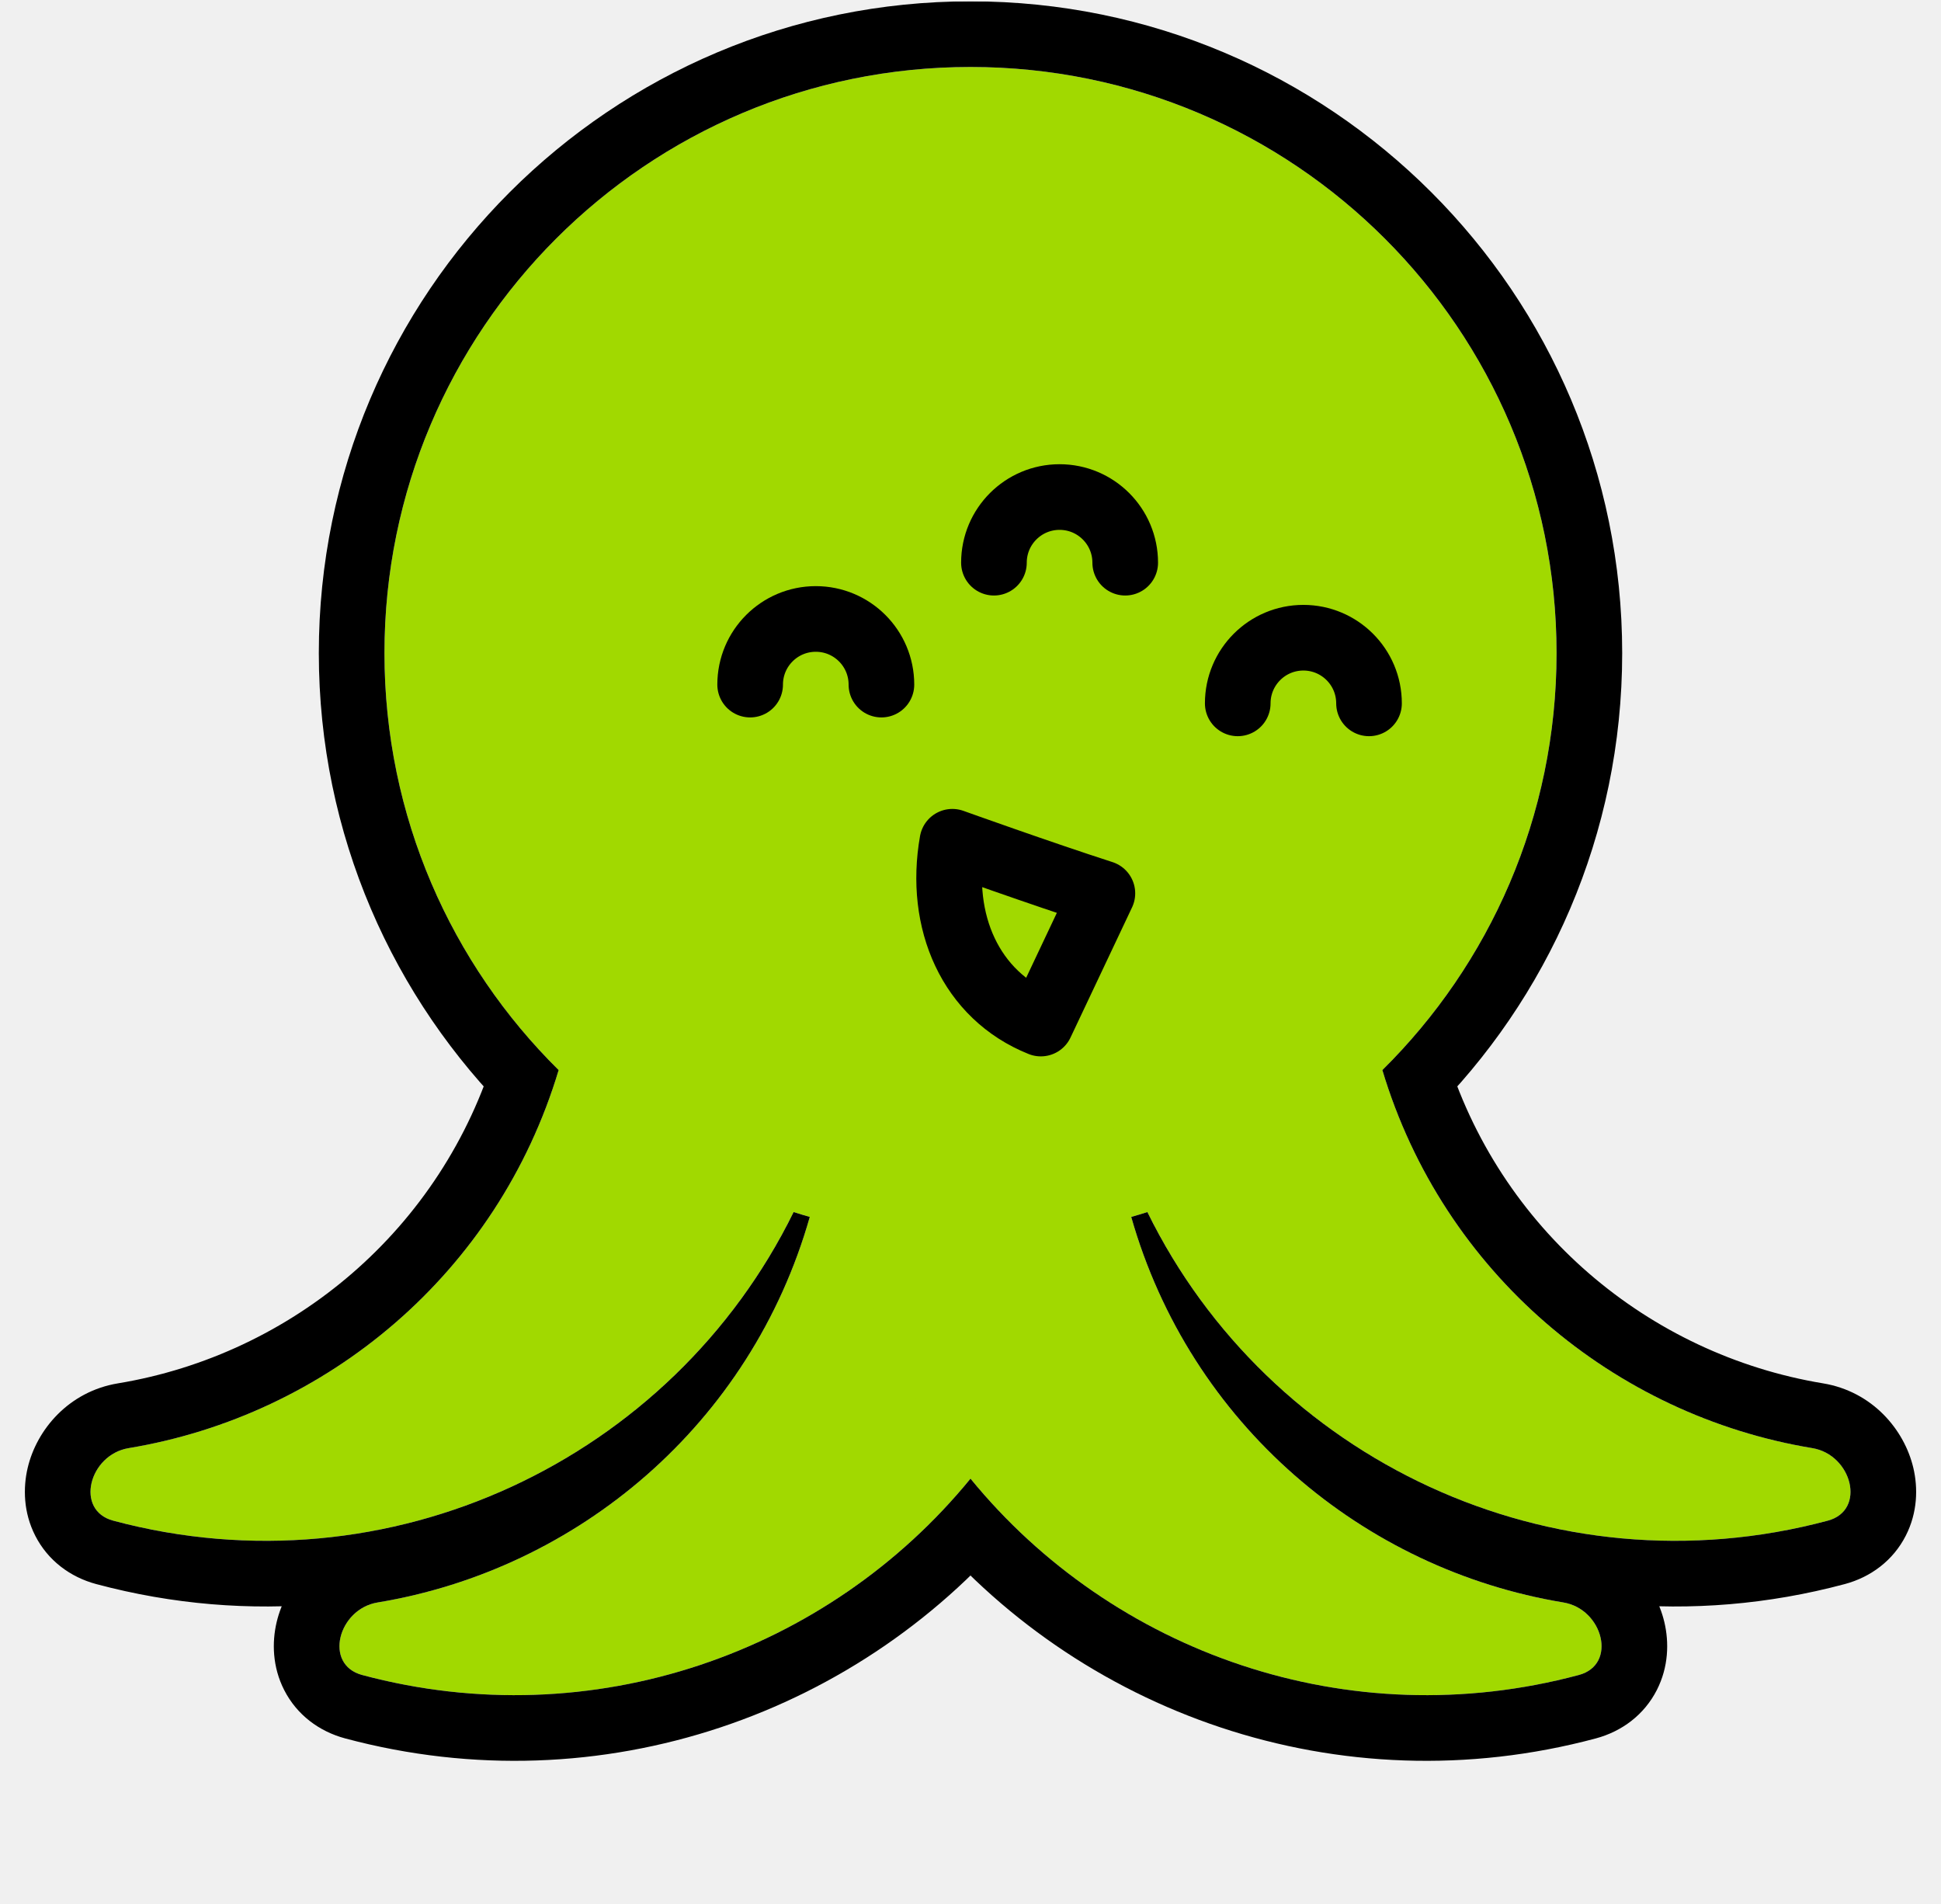
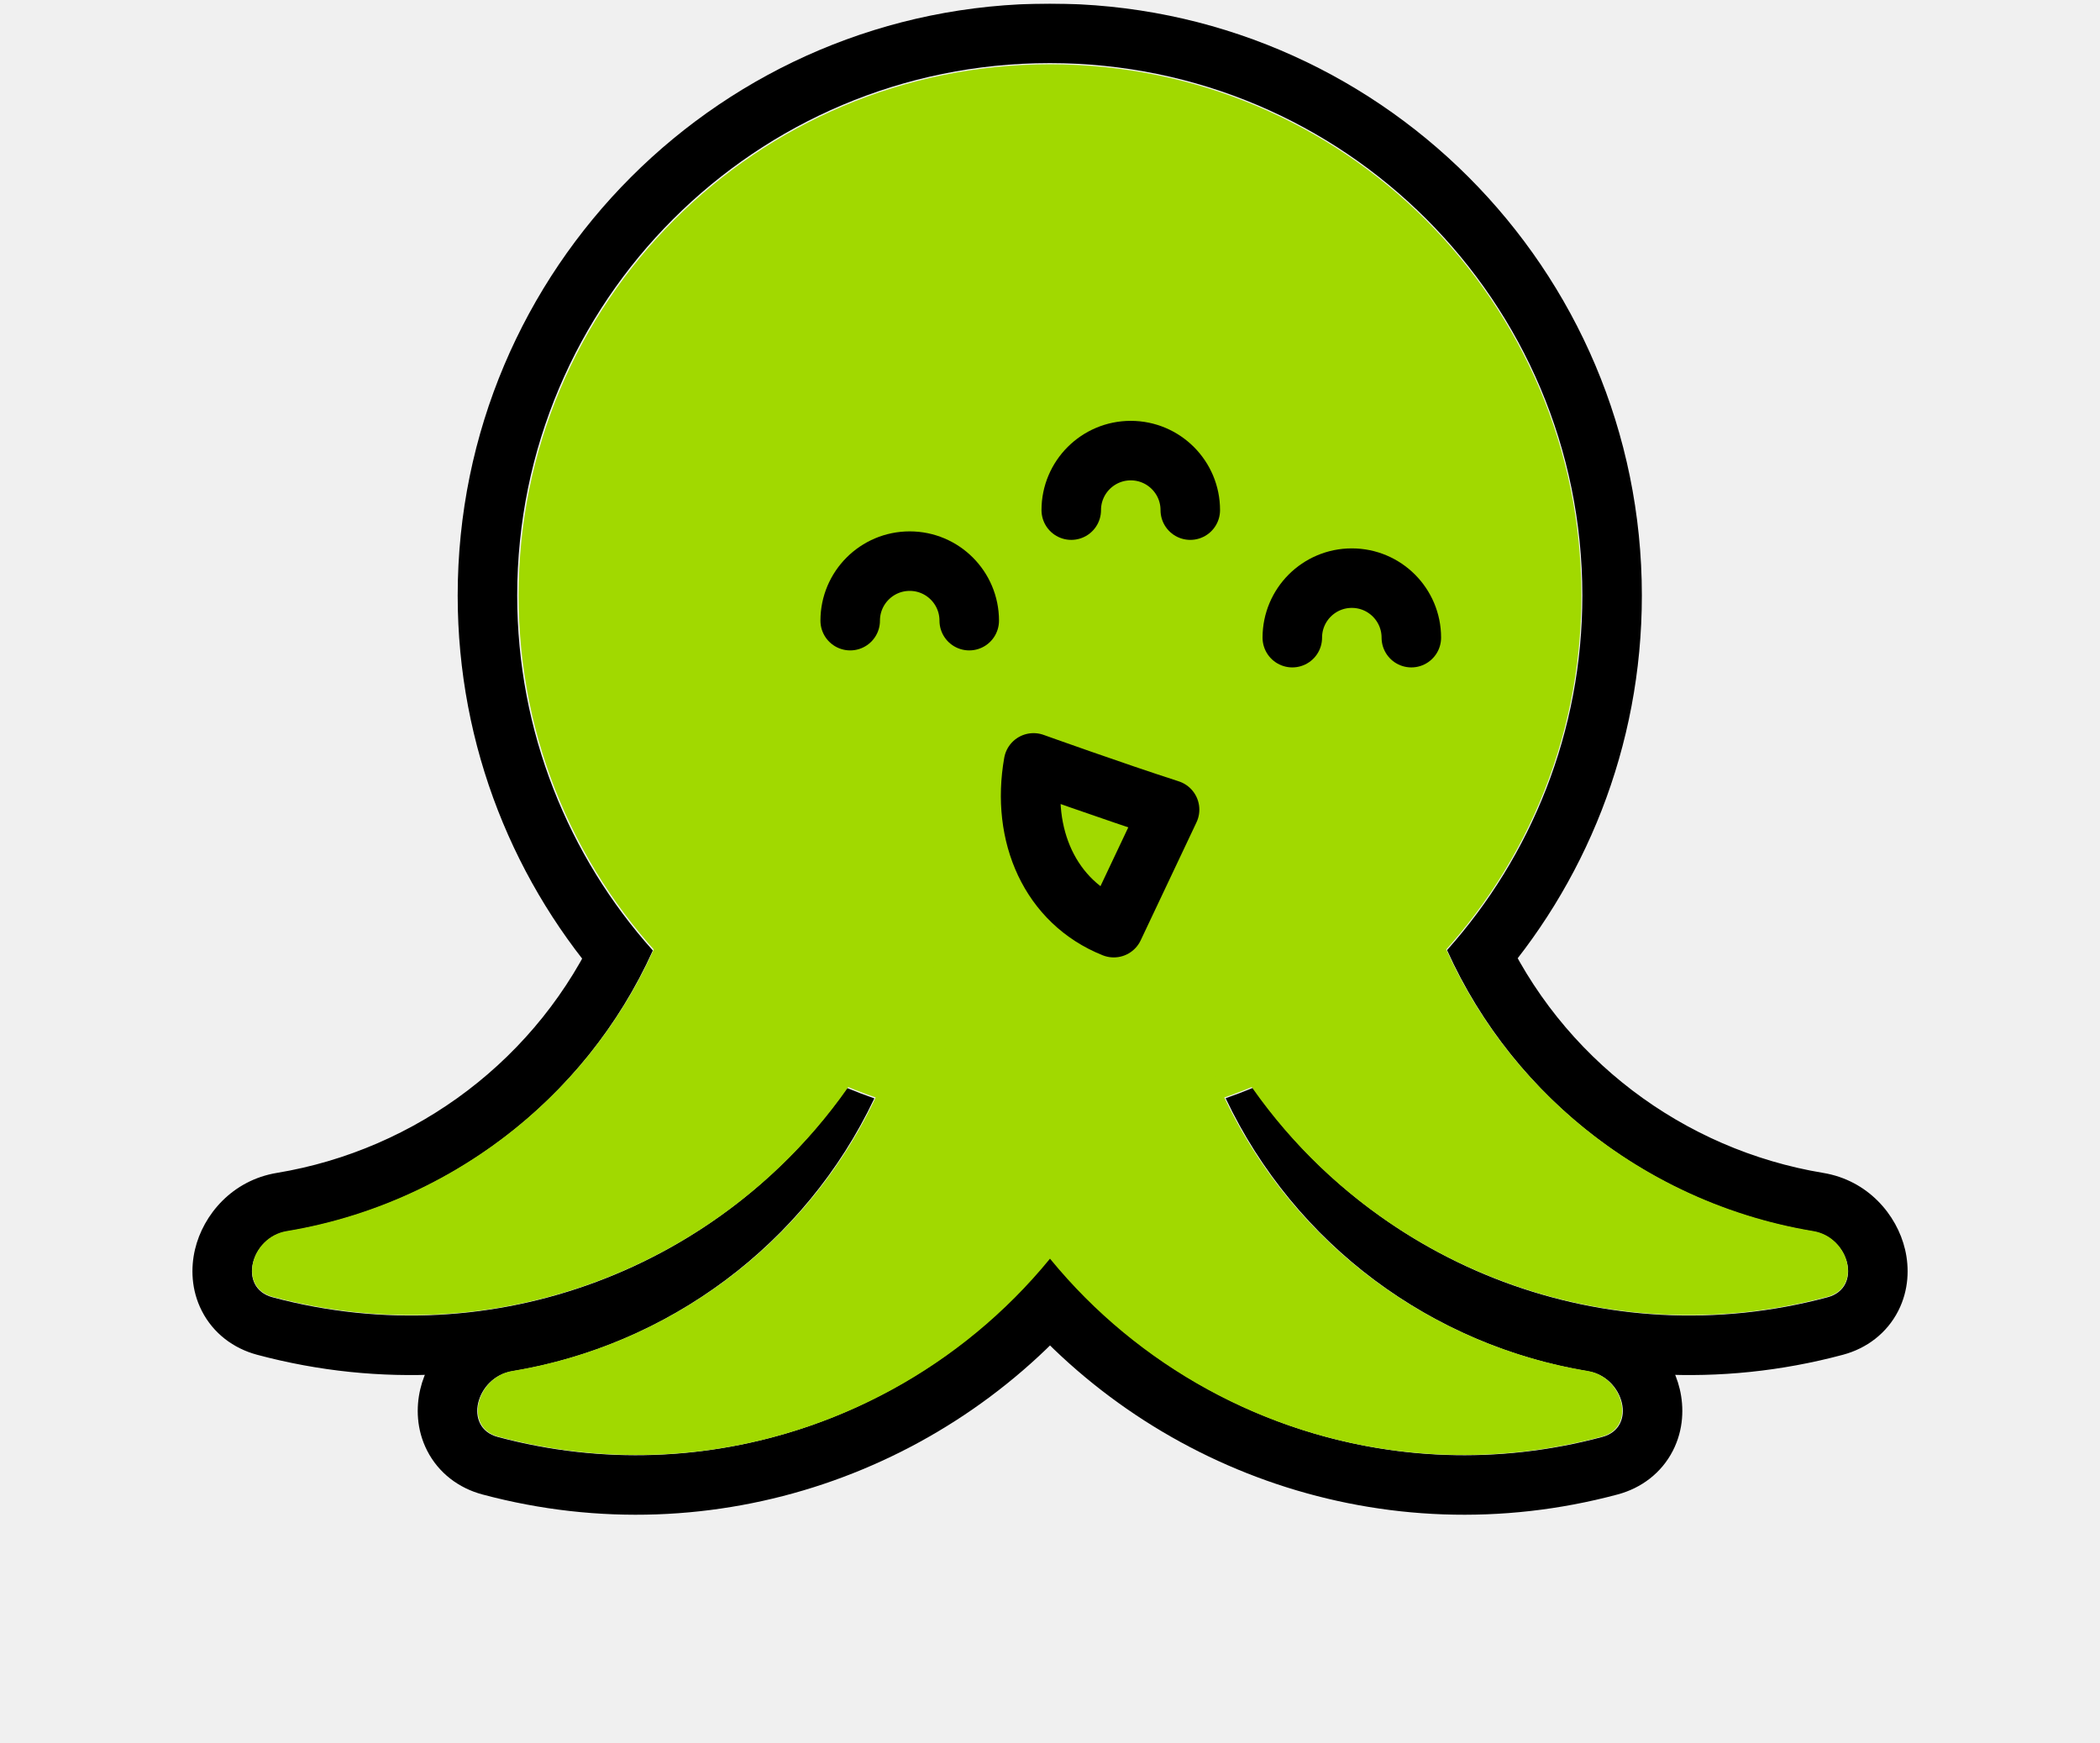
- <svg xmlns="http://www.w3.org/2000/svg" width="207" height="203" viewBox="0 0 207 203" fill="none">
-   <circle cx="103.5" cy="69.642" r="62.5" fill="#A1D900" />
-   <path fill-rule="evenodd" clip-rule="evenodd" d="M90.711 108.398C90.971 106.063 89.41 103.954 87.14 103.346L68.417 98.334C65.21 97.476 62.072 99.929 61.739 103.231C61.43 106.295 60.871 109.373 60.047 112.443C53.996 135.004 35.364 150.836 13.723 154.414C9.5 155.112 7.938 161.043 12.072 162.15V162.15C45.547 171.111 79.962 151.242 88.939 117.772C89.776 114.648 90.363 111.517 90.711 108.398Z" fill="#A1D900" />
-   <path fill-rule="evenodd" clip-rule="evenodd" d="M117.261 124.856C117.521 122.521 115.96 120.412 113.69 119.804L94.966 114.792C91.76 113.934 88.622 116.387 88.289 119.689C87.98 122.753 87.421 125.831 86.597 128.901C80.546 151.462 61.913 167.294 40.273 170.872C36.05 171.57 34.488 177.501 38.622 178.608V178.608C72.097 187.569 106.512 167.7 115.489 134.23C116.326 131.106 116.913 127.975 117.261 124.856Z" fill="#A1D900" />
-   <path fill-rule="evenodd" clip-rule="evenodd" d="M116.289 108.398C116.029 106.063 117.59 103.954 119.86 103.346L138.583 98.334C141.79 97.476 144.928 99.929 145.261 103.231C145.57 106.295 146.129 109.373 146.953 112.443C153.004 135.004 171.636 150.836 193.277 154.414C197.5 155.112 199.062 161.043 194.928 162.15V162.15C161.453 171.111 127.038 151.242 118.061 117.772C117.223 114.648 116.637 111.517 116.289 108.398Z" fill="#A1D900" />
-   <path fill-rule="evenodd" clip-rule="evenodd" d="M89.739 124.856C89.479 122.521 91.04 120.412 93.31 119.804L112.034 114.792C115.24 113.934 118.378 116.387 118.711 119.689C119.02 122.753 119.579 125.831 120.403 128.901C126.454 151.462 145.086 167.294 166.727 170.872C170.95 171.57 172.512 177.501 168.378 178.608V178.608C134.903 187.569 100.488 167.7 91.511 134.23C90.674 131.106 90.087 127.975 89.739 124.856Z" fill="#A1D900" />
-   <path d="M101.565 89.757C100.065 98.257 103.5 106.142 111 109.142L117.565 95.257C111 93.142 101.565 89.757 101.565 89.757Z" stroke="black" stroke-width="7" stroke-linecap="round" stroke-linejoin="round" />
-   <path d="M94 73C94 69.134 90.866 66 87 66C83.134 66 80 69.134 80 73" stroke="black" stroke-width="7" stroke-linecap="round" stroke-linejoin="round" />
-   <path d="M120 60C120 56.134 116.866 53 113 53C109.134 53 106 56.134 106 60" stroke="black" stroke-width="7" stroke-linecap="round" stroke-linejoin="round" />
-   <path d="M146 75C146 71.134 142.866 68 139 68C135.134 68 132 71.134 132 75" stroke="black" stroke-width="7" stroke-linecap="round" stroke-linejoin="round" />
-   <mask id="path-10-outside-1" maskUnits="userSpaceOnUse" x="2.651" y="0.142" width="202" height="188" fill="black">
-     <rect fill="white" x="2.651" y="0.142" width="202" height="188" />
-     <path fill-rule="evenodd" clip-rule="evenodd" d="M120.641 129.762C121.219 129.598 121.793 129.425 122.364 129.244C135.312 155.609 165.483 170.032 194.928 162.15C199.062 161.043 197.5 155.112 193.277 154.414C172.171 150.925 153.927 135.779 147.424 114.104C158.893 102.773 166 87.037 166 69.642C166 35.124 138.018 7.142 103.5 7.142C68.983 7.142 41.001 35.124 41.001 69.642C41.001 87.037 48.108 102.773 59.577 114.104C53.074 135.779 34.83 150.925 13.724 154.414C9.501 155.112 7.939 161.043 12.073 162.15C41.518 170.032 71.689 155.609 84.636 129.244C85.207 129.425 85.782 129.598 86.36 129.762C80.071 151.864 61.638 167.34 40.273 170.872C36.051 171.57 34.489 177.501 38.622 178.607C63.236 185.196 88.356 176.199 103.5 157.67C118.645 176.199 143.765 185.196 168.379 178.607C172.512 177.501 170.95 171.57 166.728 170.872C145.363 167.34 126.93 151.864 120.641 129.762Z" />
+ <svg xmlns="http://www.w3.org/2000/svg" width="247" height="205" viewBox="0 0 247 205" fill="none">
+   <ellipse cx="123.5" cy="70.046" rx="62.5" ry="62.481" fill="#A1D900" />
+   <mask id="path-2-outside-1" maskUnits="userSpaceOnUse" x="21.638" y="0.423" width="203" height="178" fill="black">
+     <rect fill="white" x="21.638" y="0.423" width="203" height="178" />
+     <path fill-rule="evenodd" clip-rule="evenodd" d="M144.158 129.173C145.244 128.793 146.316 128.385 147.374 127.948C162.043 148.945 188.786 159.592 214.955 152.585C219.081 151.48 217.522 145.559 213.307 144.863C194.638 141.778 178.213 129.554 170.2 111.753C180.097 100.679 186.114 86.065 186.114 70.046C186.114 35.46 158.069 7.423 123.474 7.423C88.878 7.423 60.833 35.46 60.833 70.046C60.833 86.086 66.866 100.718 76.787 111.798C68.767 129.574 52.353 141.781 33.7 144.863C29.485 145.559 27.925 151.48 32.051 152.584C58.213 159.59 84.948 148.952 99.62 127.967C100.679 128.403 101.753 128.812 102.84 129.191C94.668 146.444 78.513 158.266 60.198 161.292C55.983 161.989 54.424 167.909 58.55 169.014C83.225 175.621 108.411 166.533 123.503 147.871C138.596 166.533 163.782 175.621 188.457 169.014C192.583 167.909 191.024 161.989 186.809 161.292C168.488 158.265 152.328 146.436 144.158 129.173Z" />
  </mask>
-   <path d="M122.364 129.244L128.648 126.159C127.122 123.052 123.554 121.527 120.254 122.57L122.364 129.244ZM120.641 129.762L118.725 123.029C115.007 124.087 112.85 127.959 113.908 131.678L120.641 129.762ZM194.928 162.15L196.738 168.912L196.738 168.912L194.928 162.15ZM193.277 154.414L194.419 147.508L194.419 147.508L193.277 154.414ZM147.424 114.104L142.505 109.125C140.662 110.945 139.975 113.635 140.72 116.116L147.424 114.104ZM59.577 114.104L66.281 116.116C67.026 113.635 66.339 110.945 64.496 109.125L59.577 114.104ZM13.724 154.414L12.582 147.508L12.582 147.508L13.724 154.414ZM12.073 162.15L10.263 168.912L10.263 168.912L12.073 162.15ZM84.636 129.244L86.747 122.57C83.447 121.527 79.879 123.052 78.353 126.159L84.636 129.244ZM86.36 129.762L93.093 131.678C94.151 127.959 91.994 124.087 88.276 123.029L86.36 129.762ZM40.273 170.872L39.132 163.965L39.132 163.965L40.273 170.872ZM38.622 178.607L36.812 185.369L36.812 185.369L38.622 178.607ZM103.5 157.67L108.921 153.24C107.591 151.614 105.601 150.67 103.5 150.67C101.4 150.67 99.41 151.614 98.08 153.24L103.5 157.67ZM168.379 178.607L166.568 171.846L166.568 171.846L168.379 178.607ZM166.728 170.872L167.869 163.965L167.869 163.965L166.728 170.872ZM120.254 122.57C119.748 122.73 119.238 122.883 118.725 123.029L122.557 136.495C123.2 136.312 123.839 136.12 124.475 135.919L120.254 122.57ZM193.118 155.388C166.965 162.389 140.15 149.581 128.648 126.159L116.081 132.33C130.474 161.638 164.002 177.675 196.738 168.912L193.118 155.388ZM192.135 161.32C191.13 161.154 190.587 160.433 190.422 159.731C190.323 159.311 190.244 158.426 190.773 157.389C191.382 156.198 192.404 155.579 193.118 155.388L196.738 168.912C199.52 168.167 201.896 166.392 203.242 163.755C204.51 161.273 204.551 158.654 204.051 156.527C203.082 152.407 199.647 148.372 194.419 147.508L192.135 161.32ZM140.72 116.116C148.016 140.438 168.484 157.41 192.135 161.32L194.419 147.508C175.859 144.439 159.837 131.12 154.129 112.093L140.72 116.116ZM159 69.642C159 85.091 152.697 99.055 142.505 109.125L152.344 119.084C165.09 106.492 173 88.984 173 69.642H159ZM103.5 14.142C134.152 14.142 159 38.99 159 69.642H173C173 31.258 141.884 0.142 103.5 0.142V14.142ZM48.001 69.642C48.001 38.99 72.849 14.142 103.5 14.142V0.142C65.117 0.142 34.001 31.258 34.001 69.642H48.001ZM64.496 109.125C54.304 99.055 48.001 85.091 48.001 69.642H34.001C34.001 88.984 41.911 106.492 54.657 119.084L64.496 109.125ZM14.866 161.32C38.517 157.41 58.985 140.438 66.281 116.116L52.872 112.093C47.163 131.12 31.142 144.439 12.582 147.508L14.866 161.32ZM13.883 155.388C14.597 155.579 15.619 156.198 16.227 157.389C16.757 158.426 16.677 159.311 16.579 159.731C16.414 160.433 15.871 161.154 14.866 161.32L12.582 147.508C7.354 148.372 3.919 152.407 2.95 156.527C2.45 158.654 2.491 161.273 3.759 163.755C5.105 166.392 7.481 168.167 10.263 168.912L13.883 155.388ZM78.353 126.159C66.851 149.581 40.036 162.389 13.883 155.388L10.263 168.912C42.999 177.675 76.527 161.638 90.92 132.33L78.353 126.159ZM88.276 123.029C87.763 122.883 87.253 122.73 86.747 122.57L82.526 135.919C83.162 136.12 83.801 136.312 84.444 136.495L88.276 123.029ZM41.415 177.778C65.356 173.82 86.036 156.477 93.093 131.678L79.627 127.846C74.105 147.251 57.92 160.859 39.132 163.965L41.415 177.778ZM40.432 171.846C41.147 172.037 42.169 172.655 42.777 173.847C43.306 174.884 43.227 175.769 43.128 176.188C42.963 176.891 42.421 177.612 41.415 177.778L39.132 163.965C33.903 164.83 30.468 168.865 29.5 172.984C29 175.112 29.041 177.731 30.308 180.213C31.654 182.85 34.031 184.625 36.812 185.369L40.432 171.846ZM98.08 153.24C84.614 169.717 62.29 177.697 40.432 171.846L36.812 185.369C64.181 192.696 92.099 182.682 108.921 162.1L98.08 153.24ZM166.568 171.846C144.711 177.697 122.387 169.717 108.921 153.24L98.08 162.1C114.902 182.682 142.82 192.696 170.189 185.369L166.568 171.846ZM165.586 177.778C164.58 177.612 164.038 176.891 163.873 176.188C163.774 175.769 163.694 174.884 164.224 173.847C164.832 172.655 165.854 172.037 166.568 171.846L170.189 185.369C172.97 184.625 175.347 182.85 176.693 180.213C177.96 177.731 178.001 175.112 177.501 172.984C176.533 168.865 173.098 164.83 167.869 163.965L165.586 177.778ZM113.908 131.678C120.965 156.477 141.645 173.82 165.586 177.778L167.869 163.965C149.081 160.859 132.896 147.251 127.374 127.846L113.908 131.678Z" fill="black" mask="url(#path-10-outside-1)" />
+   <path d="M147.374 127.948L153.112 123.939L149.895 119.334L144.702 121.478L147.374 127.948ZM144.158 129.173L141.848 122.565L134.502 125.133L137.831 132.167L144.158 129.173ZM214.955 152.585L213.145 145.823L213.145 145.823L214.955 152.585ZM213.307 144.863L212.166 151.769L212.166 151.769L213.307 144.863ZM170.2 111.753L164.981 107.089L161.95 110.48L163.817 114.627L170.2 111.753ZM76.787 111.798L83.168 114.677L85.042 110.523L82.002 107.128L76.787 111.798ZM33.7 144.863L34.841 151.769L34.841 151.769L33.7 144.863ZM32.051 152.584L33.862 145.823L33.862 145.823L32.051 152.584ZM99.62 127.967L102.286 121.495L97.098 119.357L93.883 123.956L99.62 127.967ZM102.84 129.191L109.166 132.187L112.501 125.146L105.144 122.581L102.84 129.191ZM60.198 161.292L61.339 168.199L61.339 168.199L60.198 161.292ZM58.55 169.014L60.361 162.252L60.361 162.252L58.55 169.014ZM123.503 147.871L128.946 143.469L123.503 136.739L118.061 143.469L123.503 147.871ZM188.457 169.014L186.646 162.252L186.646 162.252L188.457 169.014ZM186.809 161.292L187.95 154.386L187.95 154.386L186.809 161.292ZM144.702 121.478C143.763 121.866 142.812 122.228 141.848 122.565L146.468 135.781C147.676 135.358 148.869 134.904 150.046 134.418L144.702 121.478ZM213.145 145.823C189.911 152.044 166.149 142.6 153.112 123.939L141.635 131.957C157.937 155.291 187.662 167.14 216.766 159.346L213.145 145.823ZM212.166 151.769C211.156 151.602 210.611 150.879 210.445 150.173C210.346 149.752 210.267 148.865 210.797 147.827C211.405 146.634 212.428 146.015 213.145 145.823L216.766 159.346C219.545 158.602 221.92 156.828 223.266 154.193C224.532 151.712 224.573 149.095 224.073 146.969C223.106 142.852 219.674 138.82 214.448 137.957L212.166 151.769ZM163.817 114.627C172.813 134.612 191.237 148.311 212.166 151.769L214.448 137.957C198.04 135.245 183.612 124.496 176.583 108.88L163.817 114.627ZM179.114 70.046C179.114 84.278 173.776 97.248 164.981 107.089L175.419 116.418C186.419 104.111 193.114 87.852 193.114 70.046H179.114ZM123.474 14.423C154.205 14.423 179.114 39.328 179.114 70.046H193.114C193.114 31.592 161.933 0.423 123.474 0.423V14.423ZM67.833 70.046C67.833 39.328 92.742 14.423 123.474 14.423V0.423C85.014 0.423 53.833 31.592 53.833 70.046H67.833ZM82.002 107.128C73.185 97.282 67.833 84.297 67.833 70.046H53.833C53.833 87.875 60.546 104.154 71.572 116.467L82.002 107.128ZM34.841 151.769C55.752 148.314 74.163 134.635 83.168 114.677L70.406 108.919C63.371 124.514 48.954 135.247 32.558 137.957L34.841 151.769ZM33.862 145.823C34.578 146.015 35.601 146.634 36.21 147.827C36.74 148.865 36.661 149.752 36.562 150.173C36.396 150.879 35.851 151.602 34.841 151.769L32.558 137.957C27.333 138.82 23.901 142.852 22.933 146.969C22.433 149.095 22.474 151.712 23.741 154.193C25.086 156.828 27.462 158.602 30.241 159.346L33.862 145.823ZM93.883 123.956C80.843 142.606 57.089 152.042 33.862 145.823L30.241 159.346C59.336 167.137 89.052 155.298 105.356 131.978L93.883 123.956ZM105.144 122.581C104.179 122.245 103.226 121.882 102.286 121.495L96.953 134.439C98.131 134.925 99.326 135.379 100.536 135.801L105.144 122.581ZM61.339 168.199C81.871 164.806 99.991 151.558 109.166 132.187L96.514 126.194C89.345 141.331 75.153 151.726 59.057 154.386L61.339 168.199ZM60.361 162.252C61.077 162.444 62.1 163.064 62.709 164.256C63.239 165.295 63.159 166.181 63.06 166.602C62.894 167.308 62.349 168.032 61.339 168.199L59.057 154.386C53.832 155.249 50.4 159.282 49.432 163.398C48.932 165.524 48.973 168.141 50.239 170.622C51.585 173.257 53.96 175.031 56.739 175.776L60.361 162.252ZM118.061 143.469C104.643 160.059 82.267 168.118 60.361 162.252L56.739 175.776C84.183 183.124 112.178 173.006 128.946 152.273L118.061 143.469ZM186.646 162.252C164.739 168.118 142.363 160.059 128.946 143.469L118.061 152.273C134.829 173.006 162.824 183.124 190.267 175.776L186.646 162.252ZM185.667 168.199C184.657 168.032 184.112 167.308 183.946 166.602C183.847 166.181 183.768 165.295 184.298 164.256C184.907 163.064 185.93 162.444 186.646 162.252L190.267 175.776C193.047 175.031 195.422 173.257 196.767 170.622C198.034 168.141 198.075 165.524 197.575 163.398C196.607 159.282 193.175 155.249 187.95 154.386L185.667 168.199ZM137.831 132.167C147.003 151.549 165.128 164.805 185.667 168.199L187.95 154.386C171.848 151.725 157.652 141.323 150.486 126.179L137.831 132.167Z" fill="black" mask="url(#path-2-outside-1)" />
+   <path fill-rule="evenodd" clip-rule="evenodd" d="M110.707 98.799C110.968 96.464 109.407 94.355 107.137 93.747L88.412 88.737C85.206 87.88 82.068 90.332 81.734 93.634C81.425 96.693 80.866 99.768 80.043 102.834C73.99 125.389 55.358 141.219 33.719 144.798C29.497 145.497 27.935 151.427 32.069 152.533V152.533C65.542 161.49 99.957 141.625 108.935 108.163C109.773 105.042 110.359 101.914 110.707 98.799Z" fill="#A1D900" />
+   <path fill-rule="evenodd" clip-rule="evenodd" d="M137.257 115.252C137.518 112.917 135.957 110.808 133.686 110.2L114.962 105.191C111.756 104.333 108.618 106.786 108.284 110.087C107.975 113.146 107.415 116.221 106.593 119.287C100.54 141.842 81.908 157.672 60.269 161.252C56.047 161.95 54.485 167.88 58.618 168.987V168.987C92.092 177.943 126.507 158.078 135.485 124.616C136.322 121.496 136.909 118.367 137.257 115.252Z" fill="#A1D900" />
+   <path fill-rule="evenodd" clip-rule="evenodd" d="M136.293 98.799C136.032 96.464 137.593 94.355 139.863 93.747L158.588 88.737C161.794 87.88 164.932 90.332 165.266 93.634C165.575 96.693 166.134 99.768 166.957 102.834C173.01 125.389 191.642 141.219 213.28 144.798C217.503 145.497 219.065 151.427 214.931 152.533V152.533C181.458 161.49 147.043 141.625 138.065 108.163C137.227 105.042 136.641 101.914 136.293 98.799Z" fill="#A1D900" />
+   <path fill-rule="evenodd" clip-rule="evenodd" d="M109.743 115.252C109.482 112.917 111.043 110.808 113.314 110.2L132.038 105.191C135.244 104.333 138.382 106.786 138.716 110.087C139.025 113.146 139.585 116.221 140.407 119.287C146.46 141.842 165.092 157.672 186.731 161.252C190.953 161.95 192.515 167.88 188.382 168.987V168.987C154.908 177.943 120.493 158.078 111.515 124.616C110.678 121.496 110.091 118.367 109.743 115.252Z" fill="#A1D900" />
+   <path d="M121.565 89.731C120.065 98.228 123.5 106.111 131 109.11L137.565 95.229C131 93.114 121.565 89.731 121.565 89.731Z" stroke="black" stroke-width="7" stroke-linecap="round" stroke-linejoin="round" />
+   <path d="M114 73C114 69.134 110.866 66 107 66C103.134 66 100 69.134 100 73" stroke="black" stroke-width="7" stroke-linecap="round" stroke-linejoin="round" />
+   <path d="M140 60C140 56.134 136.866 53 133 53C129.134 53 126 56.134 126 60" stroke="black" stroke-width="7" stroke-linecap="round" stroke-linejoin="round" />
+   <path d="M166 75C166 71.134 162.866 68 159 68C155.134 68 152 71.134 152 75" stroke="black" stroke-width="7" stroke-linecap="round" stroke-linejoin="round" />
</svg>
